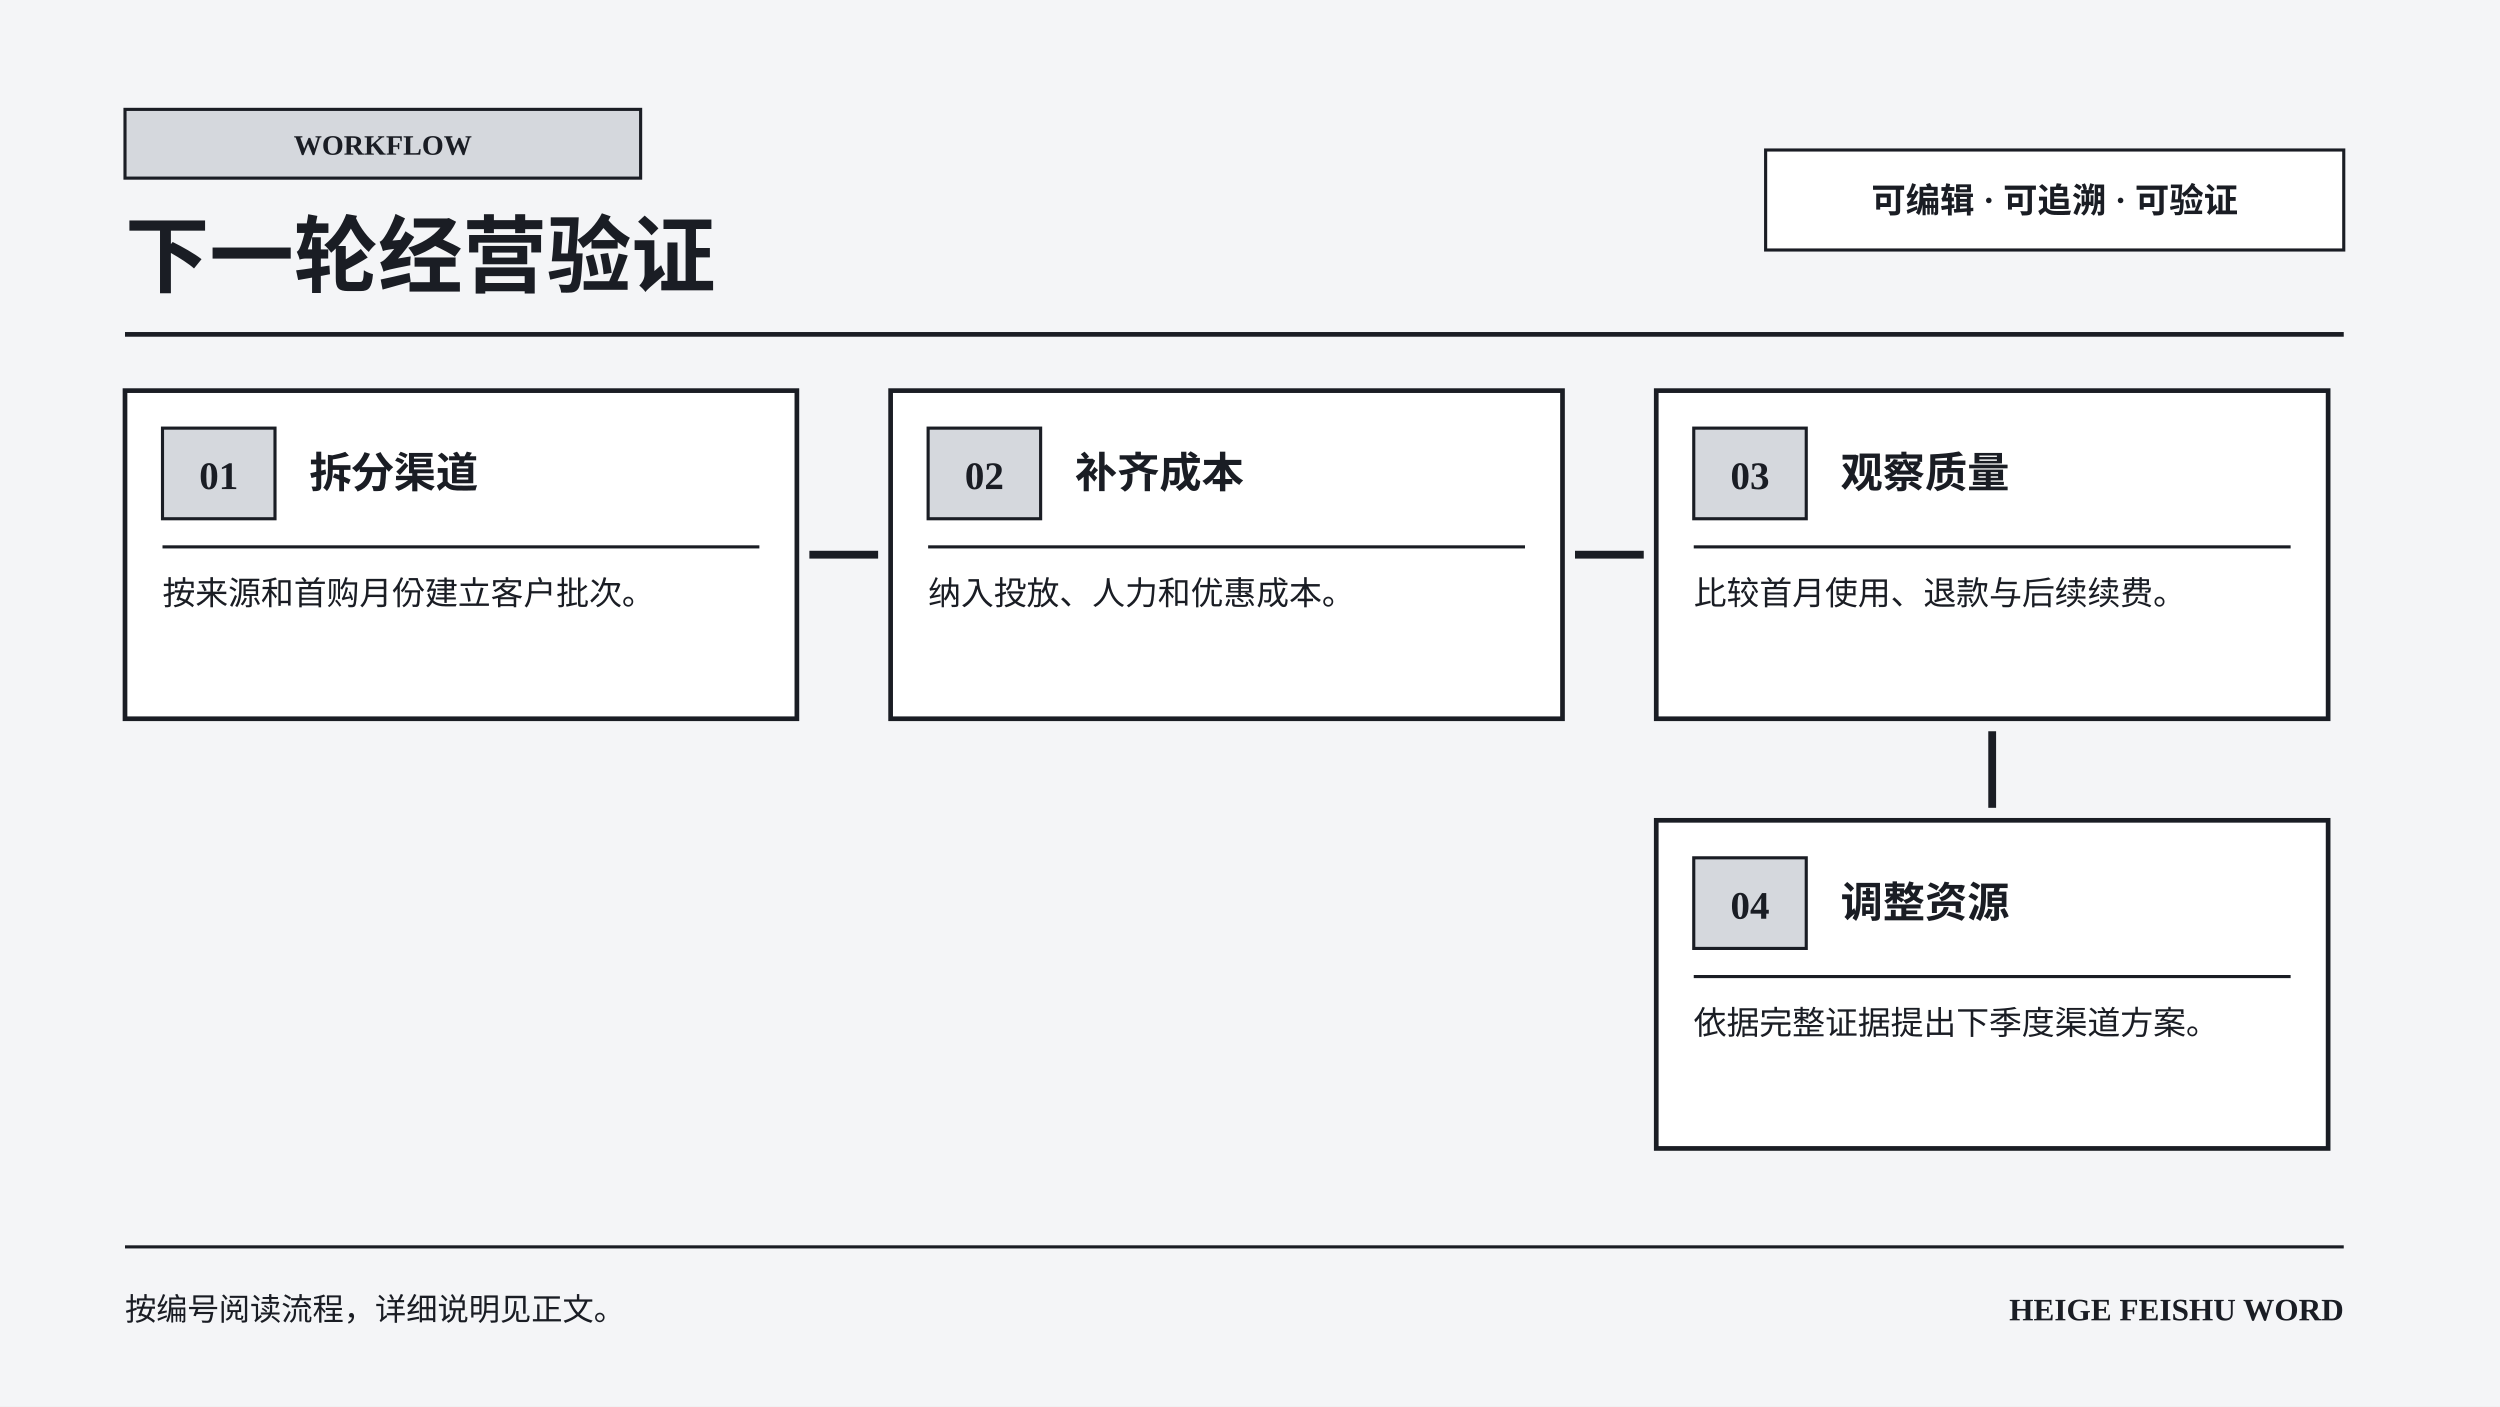
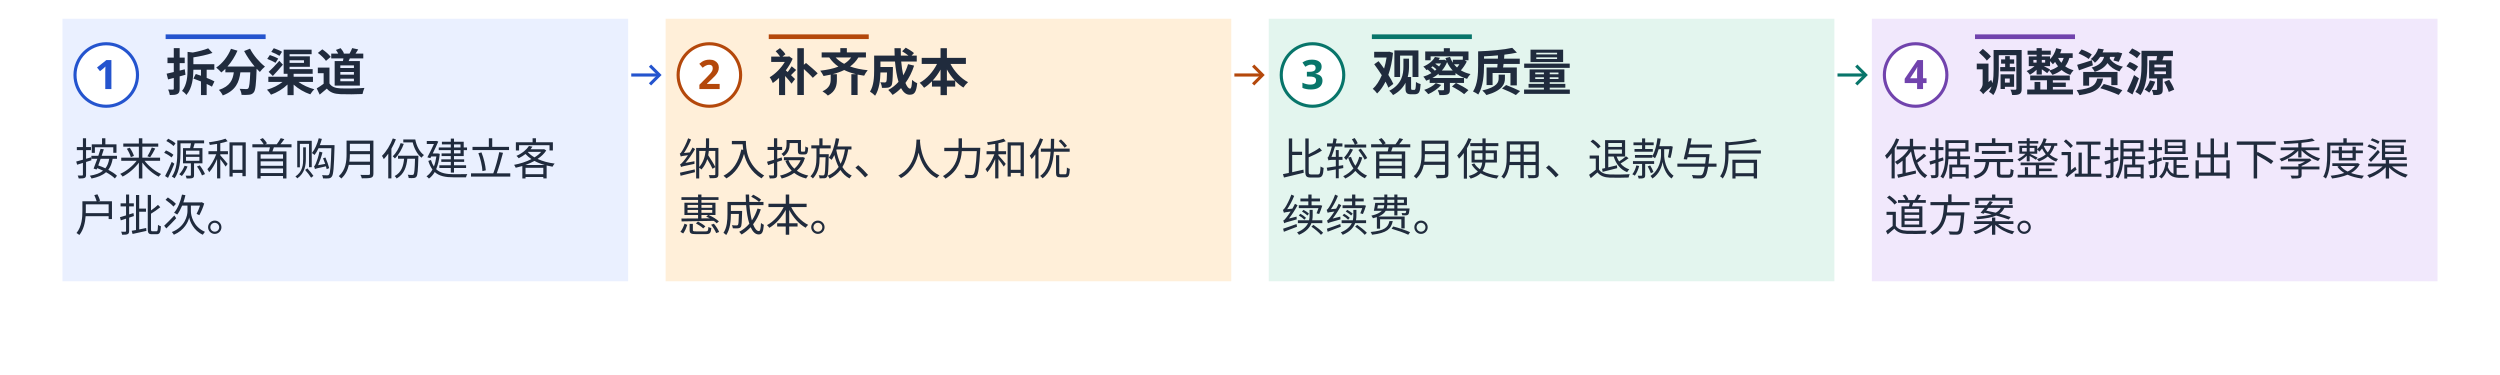
- <svg xmlns="http://www.w3.org/2000/svg" width="1600" height="900" viewBox="0 0 1600 900">
-   <rect x="0" y="0" width="1600" height="900" fill="#f4f5f7" />
-   <rect x="80" y="70" width="330" height="44" fill="#d5d8dd" stroke="#1a1d24" stroke-width="2" />
-   <text x="245" y="99" text-anchor="middle" font-size="18" font-weight="700" fill="#1a1d24">WORKFLOW</text>
-   <text x="80" y="183" font-size="54" font-weight="700" fill="#1a1d24">下一轮经营验证</text>
-   <rect x="1130" y="96" width="370" height="64" fill="#ffffff" stroke="#1a1d24" stroke-width="2" />
-   <text x="1315" y="136" text-anchor="middle" font-size="22" font-weight="700" fill="#1a1d24">可编辑 · 可追溯 · 可验证</text>
-   <line x1="80" y1="214" x2="1500" y2="214" stroke="#1a1d24" stroke-width="3" />
-   <rect x="80" y="250" width="430" height="210" fill="#ffffff" stroke="#1a1d24" stroke-width="3" />
-   <rect x="104" y="274" width="72" height="58" fill="#d5d8dd" stroke="#1a1d24" stroke-width="2" />
-   <text x="140" y="313" text-anchor="middle" font-size="25" font-weight="700" fill="#1a1d24">01</text>
-   <text x="198" y="312" font-size="27" font-weight="700" fill="#1a1d24">拆分渠道</text>
-   <line x1="104" y1="350" x2="486" y2="350" stroke="#1a1d24" stroke-width="2" />
-   <text x="104" y="387" font-size="21" font-weight="400" fill="#1a1d24">
-     <tspan x="104" dy="0">按来源和首购月份建立客户批次。</tspan>
-   </text>
-   <rect x="570" y="250" width="430" height="210" fill="#ffffff" stroke="#1a1d24" stroke-width="3" />
-   <rect x="594" y="274" width="72" height="58" fill="#d5d8dd" stroke="#1a1d24" stroke-width="2" />
-   <text x="630" y="313" text-anchor="middle" font-size="25" font-weight="700" fill="#1a1d24">02</text>
-   <text x="688" y="312" font-size="27" font-weight="700" fill="#1a1d24">补齐成本</text>
-   <line x1="594" y1="350" x2="976" y2="350" stroke="#1a1d24" stroke-width="2" />
-   <text x="594" y="387" font-size="21" font-weight="400" fill="#1a1d24">
-     <tspan x="594" dy="0">纳入投放、人力和优惠成本。</tspan>
-   </text>
-   <rect x="1060" y="250" width="430" height="210" fill="#ffffff" stroke="#1a1d24" stroke-width="3" />
-   <rect x="1084" y="274" width="72" height="58" fill="#d5d8dd" stroke="#1a1d24" stroke-width="2" />
-   <text x="1120" y="313" text-anchor="middle" font-size="25" font-weight="700" fill="#1a1d24">03</text>
-   <text x="1178" y="312" font-size="27" font-weight="700" fill="#1a1d24">观察质量</text>
-   <line x1="1084" y1="350" x2="1466" y2="350" stroke="#1a1d24" stroke-width="2" />
-   <text x="1084" y="387" font-size="21" font-weight="400" fill="#1a1d24">
-     <tspan x="1084" dy="0">比较首月使用、退款与后续续费。</tspan>
-   </text>
-   <rect x="1060" y="525" width="430" height="210" fill="#ffffff" stroke="#1a1d24" stroke-width="3" />
-   <rect x="1084" y="549" width="72" height="58" fill="#d5d8dd" stroke="#1a1d24" stroke-width="2" />
-   <text x="1120" y="588" text-anchor="middle" font-size="25" font-weight="700" fill="#1a1d24">04</text>
-   <text x="1178" y="587" font-size="27" font-weight="700" fill="#1a1d24">调整资源</text>
-   <line x1="1084" y1="625" x2="1466" y2="625" stroke="#1a1d24" stroke-width="2" />
-   <text x="1084" y="662" font-size="21" font-weight="400" fill="#1a1d24">
-     <tspan x="1084" dy="0">依据完整证据提出下季度渠道方案。</tspan>
-   </text>
-   <line x1="518" y1="355" x2="562" y2="355" stroke="#1a1d24" stroke-width="5" />
-   <line x1="1008" y1="355" x2="1052" y2="355" stroke="#1a1d24" stroke-width="5" />
-   <line x1="1275" y1="468" x2="1275" y2="517" stroke="#1a1d24" stroke-width="5" />
-   <line x1="80" y1="798" x2="1500" y2="798" stroke="#1a1d24" stroke-width="2" />
-   <text x="80" y="845" font-size="20" fill="#1a1d24">按编号阅读流程，详细说明见正文。</text>
-   <text x="1500" y="845" text-anchor="end" font-size="20" font-weight="700" fill="#1a1d24">HEIGE FEISHU WORD</text>
+ <svg xmlns="http://www.w3.org/2000/svg" width="1600" height="240" viewBox="0 0 1600 240" font-family="Noto Sans SC, sans-serif">
+   <rect x="0" y="0" width="1600" height="240" fill="#FFFFFF" />
+   <g id="workflow-step-1">
+     <rect x="40" y="12" width="362" height="168" fill="#EAF0FF" />
+     <rect x="106" y="22" width="64" height="3" fill="#2454CE" />
+     <circle cx="68" cy="48" r="20" fill="#FFFFFF" stroke="#2454CE" stroke-width="2" />
+     <text x="68" y="57" text-anchor="middle" font-size="26" font-weight="600" fill="#2454CE">1</text>
+     <text x="106.0" y="58" font-size="32" font-weight="600" fill="#202B3D">
+       <tspan x="106.0" dy="0">拆分渠道</tspan>
+     </text>
+     <text x="48.0" y="112" font-size="28" font-weight="400" fill="#202B3D">
+       <tspan x="48.0" dy="0">按来源和首购月份建立客</tspan>
+       <tspan x="48.0" dy="36">户批次。</tspan>
+     </text>
+   </g>
+   <line x1="404" y1="48" x2="422" y2="48" stroke="#2454CE" stroke-width="2" />
+   <polyline points="416,42 422,48 416,54" fill="none" stroke="#2454CE" stroke-width="2" />
+   <g id="workflow-step-2">
+     <rect x="426" y="12" width="362" height="168" fill="#FFEFD9" />
+     <rect x="492" y="22" width="64" height="3" fill="#B4480B" />
+     <circle cx="454" cy="48" r="20" fill="#FFFFFF" stroke="#B4480B" stroke-width="2" />
+     <text x="454" y="57" text-anchor="middle" font-size="26" font-weight="600" fill="#B4480B">2</text>
+     <text x="492.0" y="58" font-size="32" font-weight="600" fill="#202B3D">
+       <tspan x="492.0" dy="0">补齐成本</tspan>
+     </text>
+     <text x="434.0" y="112" font-size="28" font-weight="400" fill="#202B3D">
+       <tspan x="434.0" dy="0">纳入投放、人力和优</tspan>
+       <tspan x="434.0" dy="36">惠成本。</tspan>
+     </text>
+   </g>
+   <line x1="790" y1="48" x2="808" y2="48" stroke="#B4480B" stroke-width="2" />
+   <polyline points="802,42 808,48 802,54" fill="none" stroke="#B4480B" stroke-width="2" />
+   <g id="workflow-step-3">
+     <rect x="812" y="12" width="362" height="168" fill="#E3F5EE" />
+     <rect x="878" y="22" width="64" height="3" fill="#08756A" />
+     <circle cx="840" cy="48" r="20" fill="#FFFFFF" stroke="#08756A" stroke-width="2" />
+     <text x="840" y="57" text-anchor="middle" font-size="26" font-weight="600" fill="#08756A">3</text>
+     <text x="878.0" y="58" font-size="32" font-weight="600" fill="#202B3D">
+       <tspan x="878.0" dy="0">观察质量</tspan>
+     </text>
+     <text x="820.0" y="112" font-size="28" font-weight="400" fill="#202B3D">
+       <tspan x="820.0" dy="0">比较首月使用、退款与后</tspan>
+       <tspan x="820.0" dy="36">续续费。</tspan>
+     </text>
+   </g>
+   <line x1="1176" y1="48" x2="1194" y2="48" stroke="#08756A" stroke-width="2" />
+   <polyline points="1188,42 1194,48 1188,54" fill="none" stroke="#08756A" stroke-width="2" />
+   <g id="workflow-step-4">
+     <rect x="1198" y="12" width="362" height="168" fill="#F1E8FC" />
+     <rect x="1264" y="22" width="64" height="3" fill="#7143AD" />
+     <circle cx="1226" cy="48" r="20" fill="#FFFFFF" stroke="#7143AD" stroke-width="2" />
+     <text x="1226" y="57" text-anchor="middle" font-size="26" font-weight="600" fill="#7143AD">4</text>
+     <text x="1264.0" y="58" font-size="32" font-weight="600" fill="#202B3D">
+       <tspan x="1264.0" dy="0">调整资源</tspan>
+     </text>
+     <text x="1206.0" y="112" font-size="28" font-weight="400" fill="#202B3D">
+       <tspan x="1206.0" dy="0">依据完整证据提出下季度渠</tspan>
+       <tspan x="1206.0" dy="36">道方案。</tspan>
+     </text>
+   </g>
</svg>
